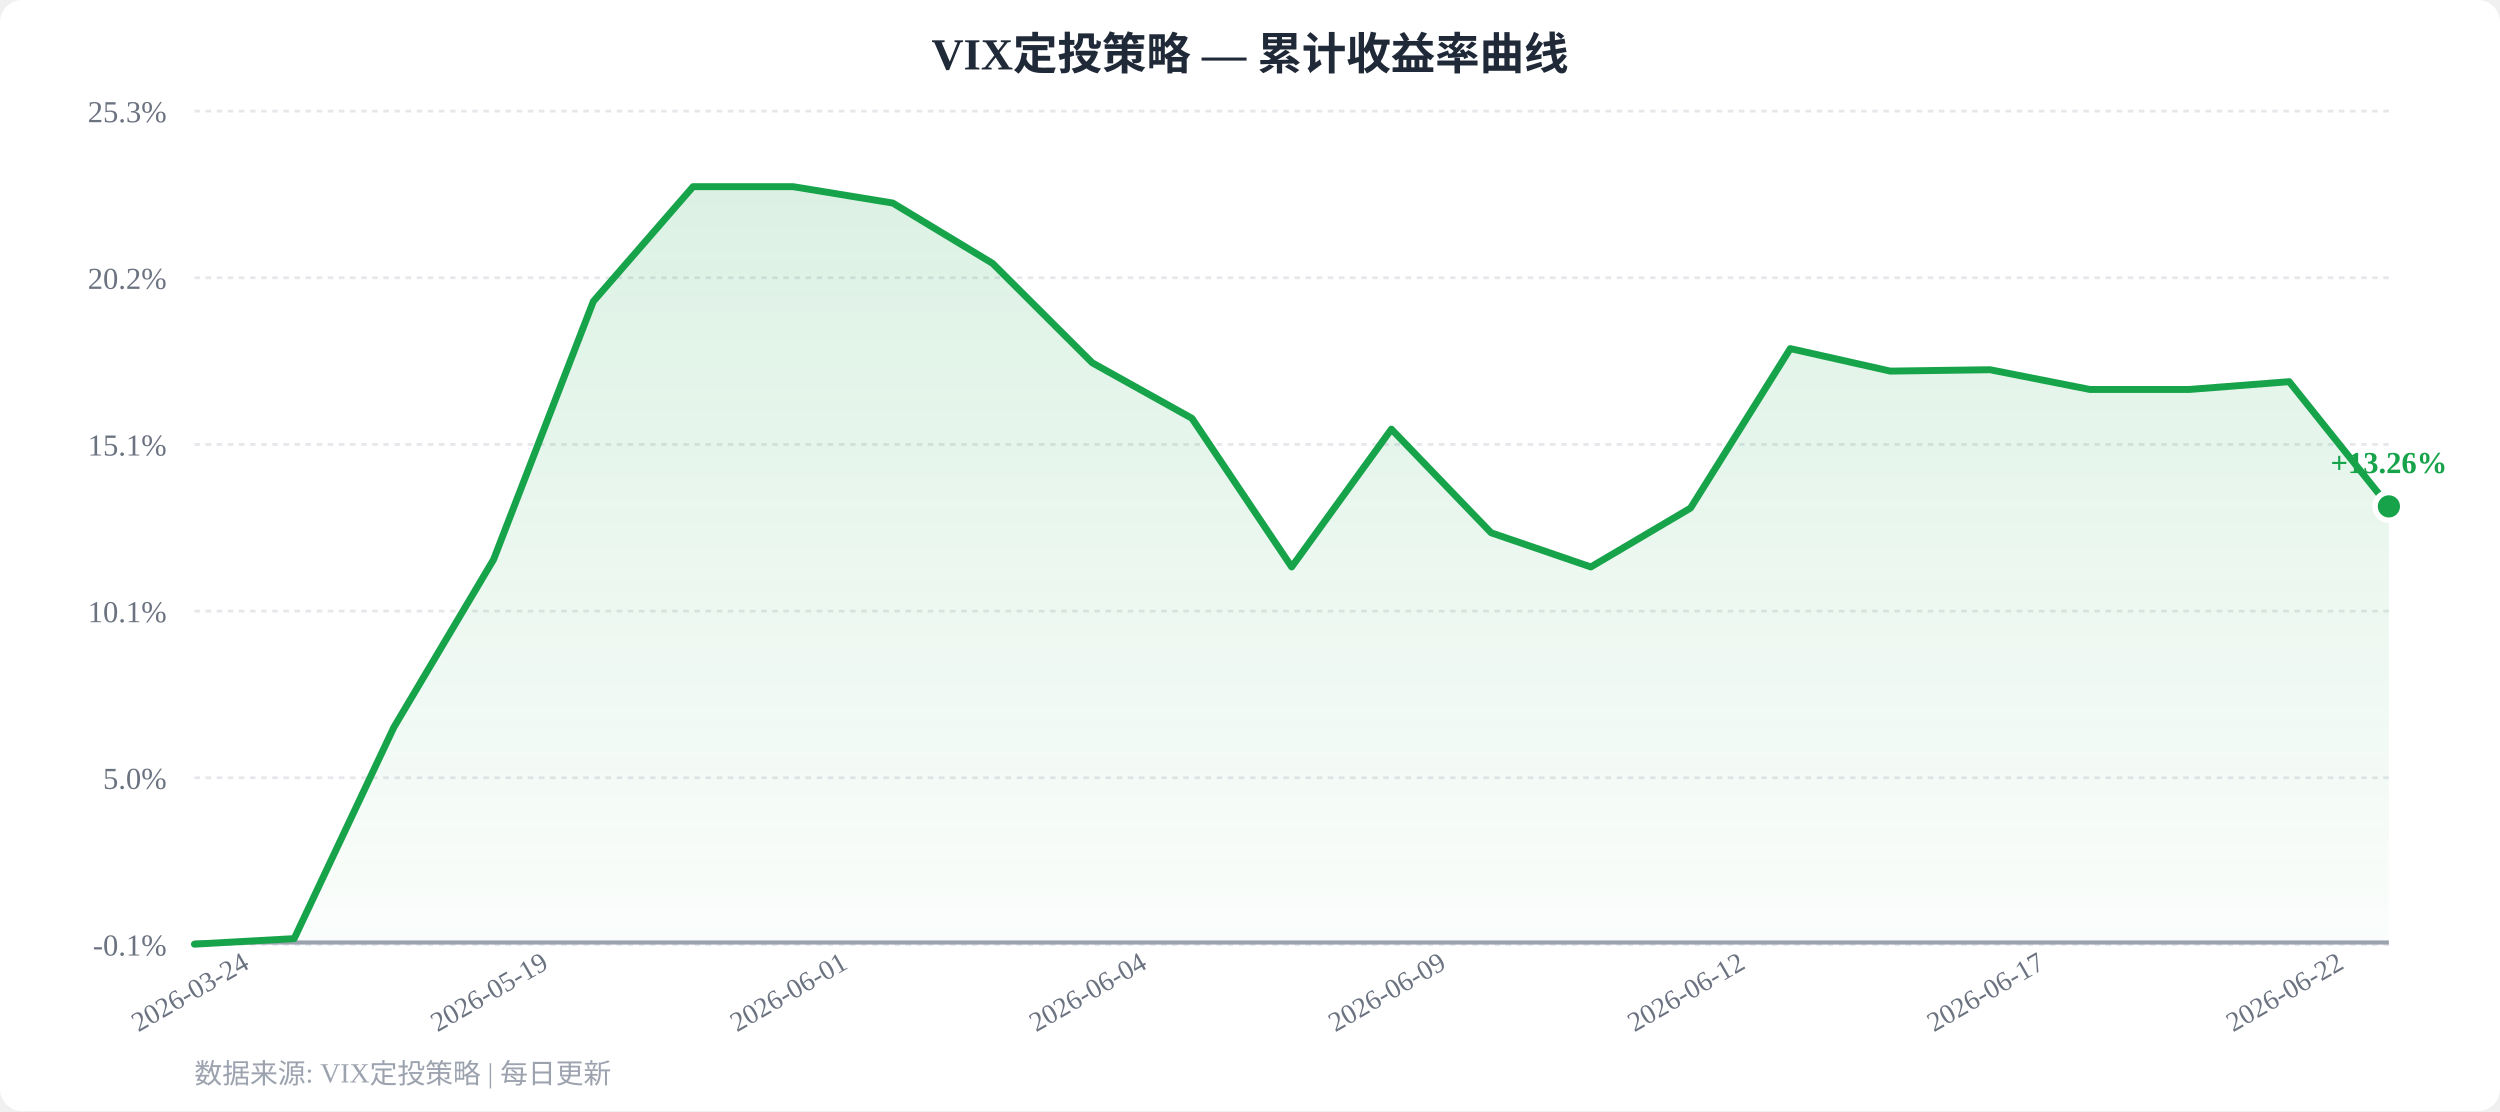
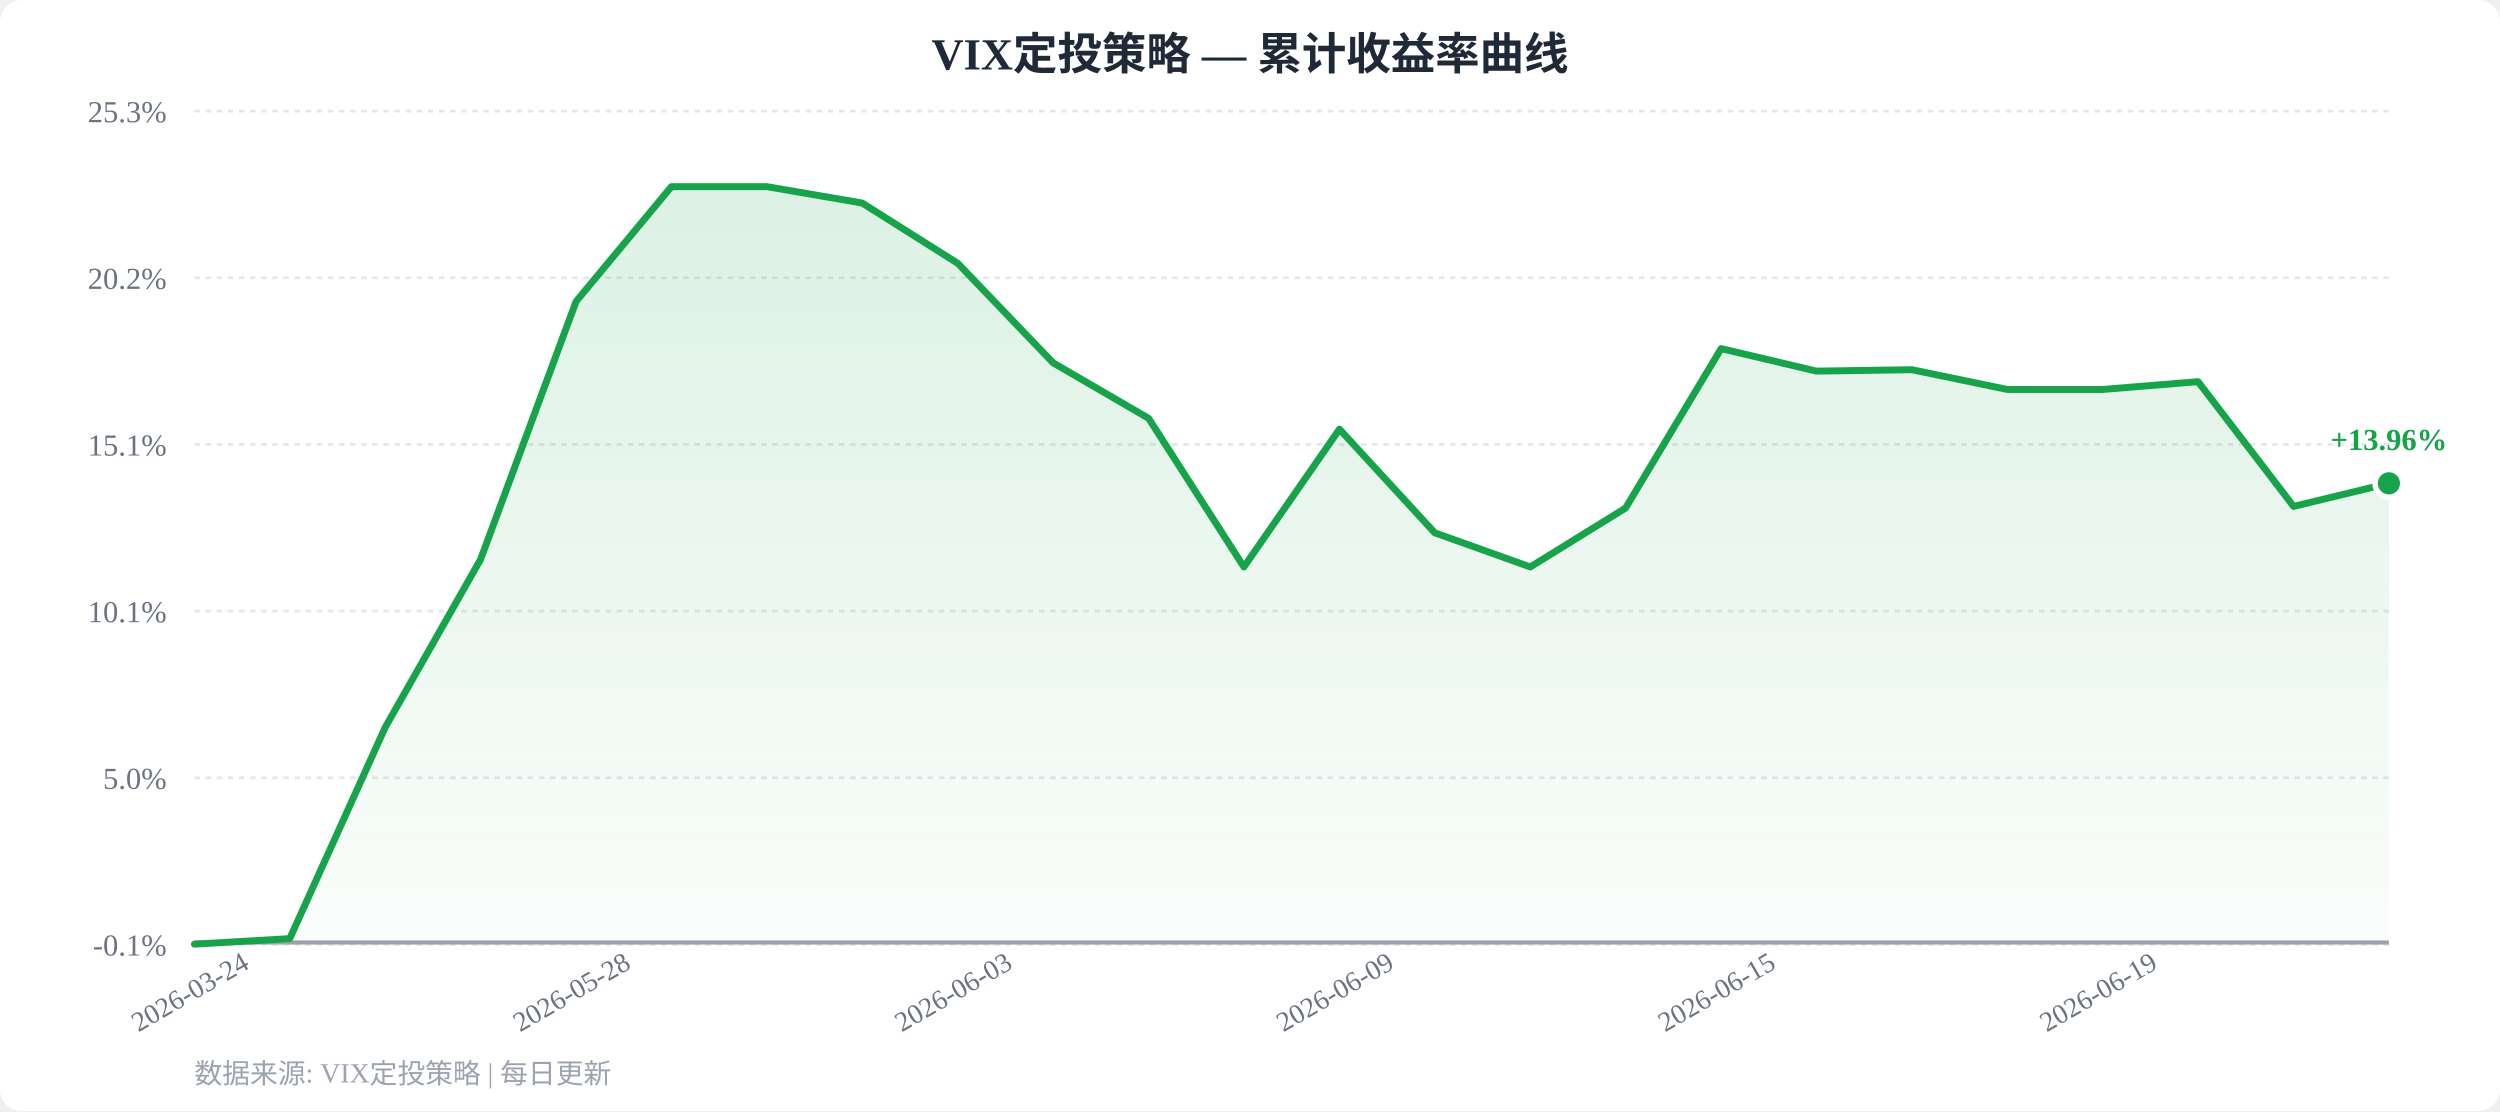
<svg xmlns="http://www.w3.org/2000/svg" viewBox="0 0 900 400" width="100%" height="100%">
  <defs>
    <linearGradient id="areaGradient" x1="0" y1="0" x2="0" y2="1">
      <stop offset="0%" stop-color="#16a34a" stop-opacity="0.15" />
      <stop offset="100%" stop-color="#16a34a" stop-opacity="0.02" />
    </linearGradient>
  </defs>
  <rect width="900" height="400" fill="#ffffff" rx="8" />
  <text x="450.0" y="25" text-anchor="middle" font-size="16" font-weight="bold" fill="#1f2937">VIX定投策略 — 累计收益率曲线</text>
  <line x1="70" y1="340.0" x2="860" y2="340.0" stroke="#e5e7eb" stroke-width="1" stroke-dasharray="2,2" />
  <line x1="70" y1="280.0" x2="860" y2="280.0" stroke="#e5e7eb" stroke-width="1" stroke-dasharray="2,2" />
  <line x1="70" y1="220.0" x2="860" y2="220.0" stroke="#e5e7eb" stroke-width="1" stroke-dasharray="2,2" />
  <line x1="70" y1="160.0" x2="860" y2="160.0" stroke="#e5e7eb" stroke-width="1" stroke-dasharray="2,2" />
  <line x1="70" y1="100.0" x2="860" y2="100.0" stroke="#e5e7eb" stroke-width="1" stroke-dasharray="2,2" />
  <line x1="70" y1="40.0" x2="860" y2="40.0" stroke="#e5e7eb" stroke-width="1" stroke-dasharray="2,2" />
  <line x1="70" y1="339.3" x2="860" y2="339.3" stroke="#9ca3af" stroke-width="1.5" />
-   <path d="M70.0,339.9 L105.9,337.9 L141.8,261.8 L177.7,201.4 L213.6,108.5 L249.5,67.2 L285.5,67.2 L321.4,73.1 L357.3,94.8 L393.2,130.6 L429.1,150.6 L465.0,204.1 L500.9,154.5 L536.8,191.8 L572.7,204.1 L608.6,182.9 L644.5,125.5 L680.5,133.6 L716.4,133.1 L752.3,140.2 L788.2,140.2 L824.1,137.4 L860.0,182.3 L860.0,339.3 L70.0,339.3 Z" fill="url(#areaGradient)" stroke="none" />
-   <path d="M70.0,339.9 L105.9,337.9 L141.8,261.8 L177.7,201.4 L213.6,108.5 L249.5,67.2 L285.5,67.2 L321.4,73.1 L357.3,94.8 L393.2,130.6 L429.1,150.6 L465.0,204.1 L500.9,154.5 L536.8,191.8 L572.7,204.1 L608.6,182.9 L644.5,125.5 L680.5,133.6 L716.4,133.1 L752.3,140.2 L788.2,140.2 L824.1,137.4 L860.0,182.3" fill="none" stroke="#16a34a" stroke-width="2.5" stroke-linejoin="round" stroke-linecap="round" />
-   <circle cx="860.0" cy="182.3" r="5" fill="#16a34a" stroke="#ffffff" stroke-width="2" />
-   <text x="860.0" y="170.3" text-anchor="middle" font-size="11" font-weight="bold" fill="#16a34a">+13.26%</text>
+   <path d="M70.0,339.9 L104.3,337.9 L138.7,261.8 L173.0,201.4 L207.4,108.5 L241.7,67.2 L276.1,67.2 L310.4,73.1 L344.8,94.8 L379.1,130.6 L413.5,150.6 L447.8,204.1 L482.2,154.5 L516.5,191.8 L550.9,204.1 L585.2,182.9 L619.6,125.5 L653.9,133.6 L688.3,133.1 L722.6,140.2 L757.0,140.2 L791.3,137.4 L825.7,182.3 L860.0,174.0 L860.0,339.3 L70.0,339.3 Z" fill="url(#areaGradient)" stroke="none" />
+   <path d="M70.0,339.9 L104.3,337.9 L138.7,261.8 L173.0,201.4 L207.4,108.5 L241.7,67.2 L276.1,67.2 L310.4,73.1 L344.8,94.8 L379.1,130.6 L413.5,150.6 L447.8,204.1 L482.2,154.5 L516.5,191.8 L550.9,204.1 L585.2,182.9 L619.6,125.5 L653.9,133.6 L688.3,133.1 L722.6,140.2 L757.0,140.2 L791.3,137.4 L825.7,182.3 L860.0,174.0" fill="none" stroke="#16a34a" stroke-width="2.5" stroke-linejoin="round" stroke-linecap="round" />
+   <circle cx="860.0" cy="174.0" r="5" fill="#16a34a" stroke="#ffffff" stroke-width="2" />
+   <text x="860.0" y="162.0" text-anchor="middle" font-size="11" font-weight="bold" fill="#16a34a">+13.96%</text>
  <text x="60" y="344.0" text-anchor="end" font-size="11" fill="#6b7280">-0.1%</text>
  <text x="60" y="284.0" text-anchor="end" font-size="11" fill="#6b7280">5.0%</text>
  <text x="60" y="224.0" text-anchor="end" font-size="11" fill="#6b7280">10.1%</text>
  <text x="60" y="164.0" text-anchor="end" font-size="11" fill="#6b7280">15.1%</text>
  <text x="60" y="104.0" text-anchor="end" font-size="11" fill="#6b7280">20.2%</text>
  <text x="60" y="44.0" text-anchor="end" font-size="11" fill="#6b7280">25.3%</text>
  <text x="70.0" y="360" text-anchor="middle" font-size="10" fill="#6b7280" transform="rotate(-30 70.0,360)">2026-03-24</text>
-   <text x="177.7" y="360" text-anchor="middle" font-size="10" fill="#6b7280" transform="rotate(-30 177.7,360)">2026-05-19</text>
-   <text x="285.5" y="360" text-anchor="middle" font-size="10" fill="#6b7280" transform="rotate(-30 285.5,360)">2026-06-01</text>
-   <text x="393.2" y="360" text-anchor="middle" font-size="10" fill="#6b7280" transform="rotate(-30 393.2,360)">2026-06-04</text>
-   <text x="500.9" y="360" text-anchor="middle" font-size="10" fill="#6b7280" transform="rotate(-30 500.9,360)">2026-06-09</text>
-   <text x="608.6" y="360" text-anchor="middle" font-size="10" fill="#6b7280" transform="rotate(-30 608.6,360)">2026-06-12</text>
-   <text x="716.4" y="360" text-anchor="middle" font-size="10" fill="#6b7280" transform="rotate(-30 716.4,360)">2026-06-17</text>
-   <text x="824.1" y="360" text-anchor="middle" font-size="10" fill="#6b7280" transform="rotate(-30 824.1,360)">2026-06-22</text>
+   <text x="207.4" y="360" text-anchor="middle" font-size="10" fill="#6b7280" transform="rotate(-30 207.4,360)">2026-05-28</text>
+   <text x="344.8" y="360" text-anchor="middle" font-size="10" fill="#6b7280" transform="rotate(-30 344.8,360)">2026-06-03</text>
+   <text x="482.2" y="360" text-anchor="middle" font-size="10" fill="#6b7280" transform="rotate(-30 482.2,360)">2026-06-09</text>
+   <text x="619.6" y="360" text-anchor="middle" font-size="10" fill="#6b7280" transform="rotate(-30 619.6,360)">2026-06-15</text>
+   <text x="757.0" y="360" text-anchor="middle" font-size="10" fill="#6b7280" transform="rotate(-30 757.0,360)">2026-06-19</text>
  <text x="70" y="390" font-size="10" fill="#9ca3af">数据来源: VIX定投策略 | 每日更新</text>
</svg>
